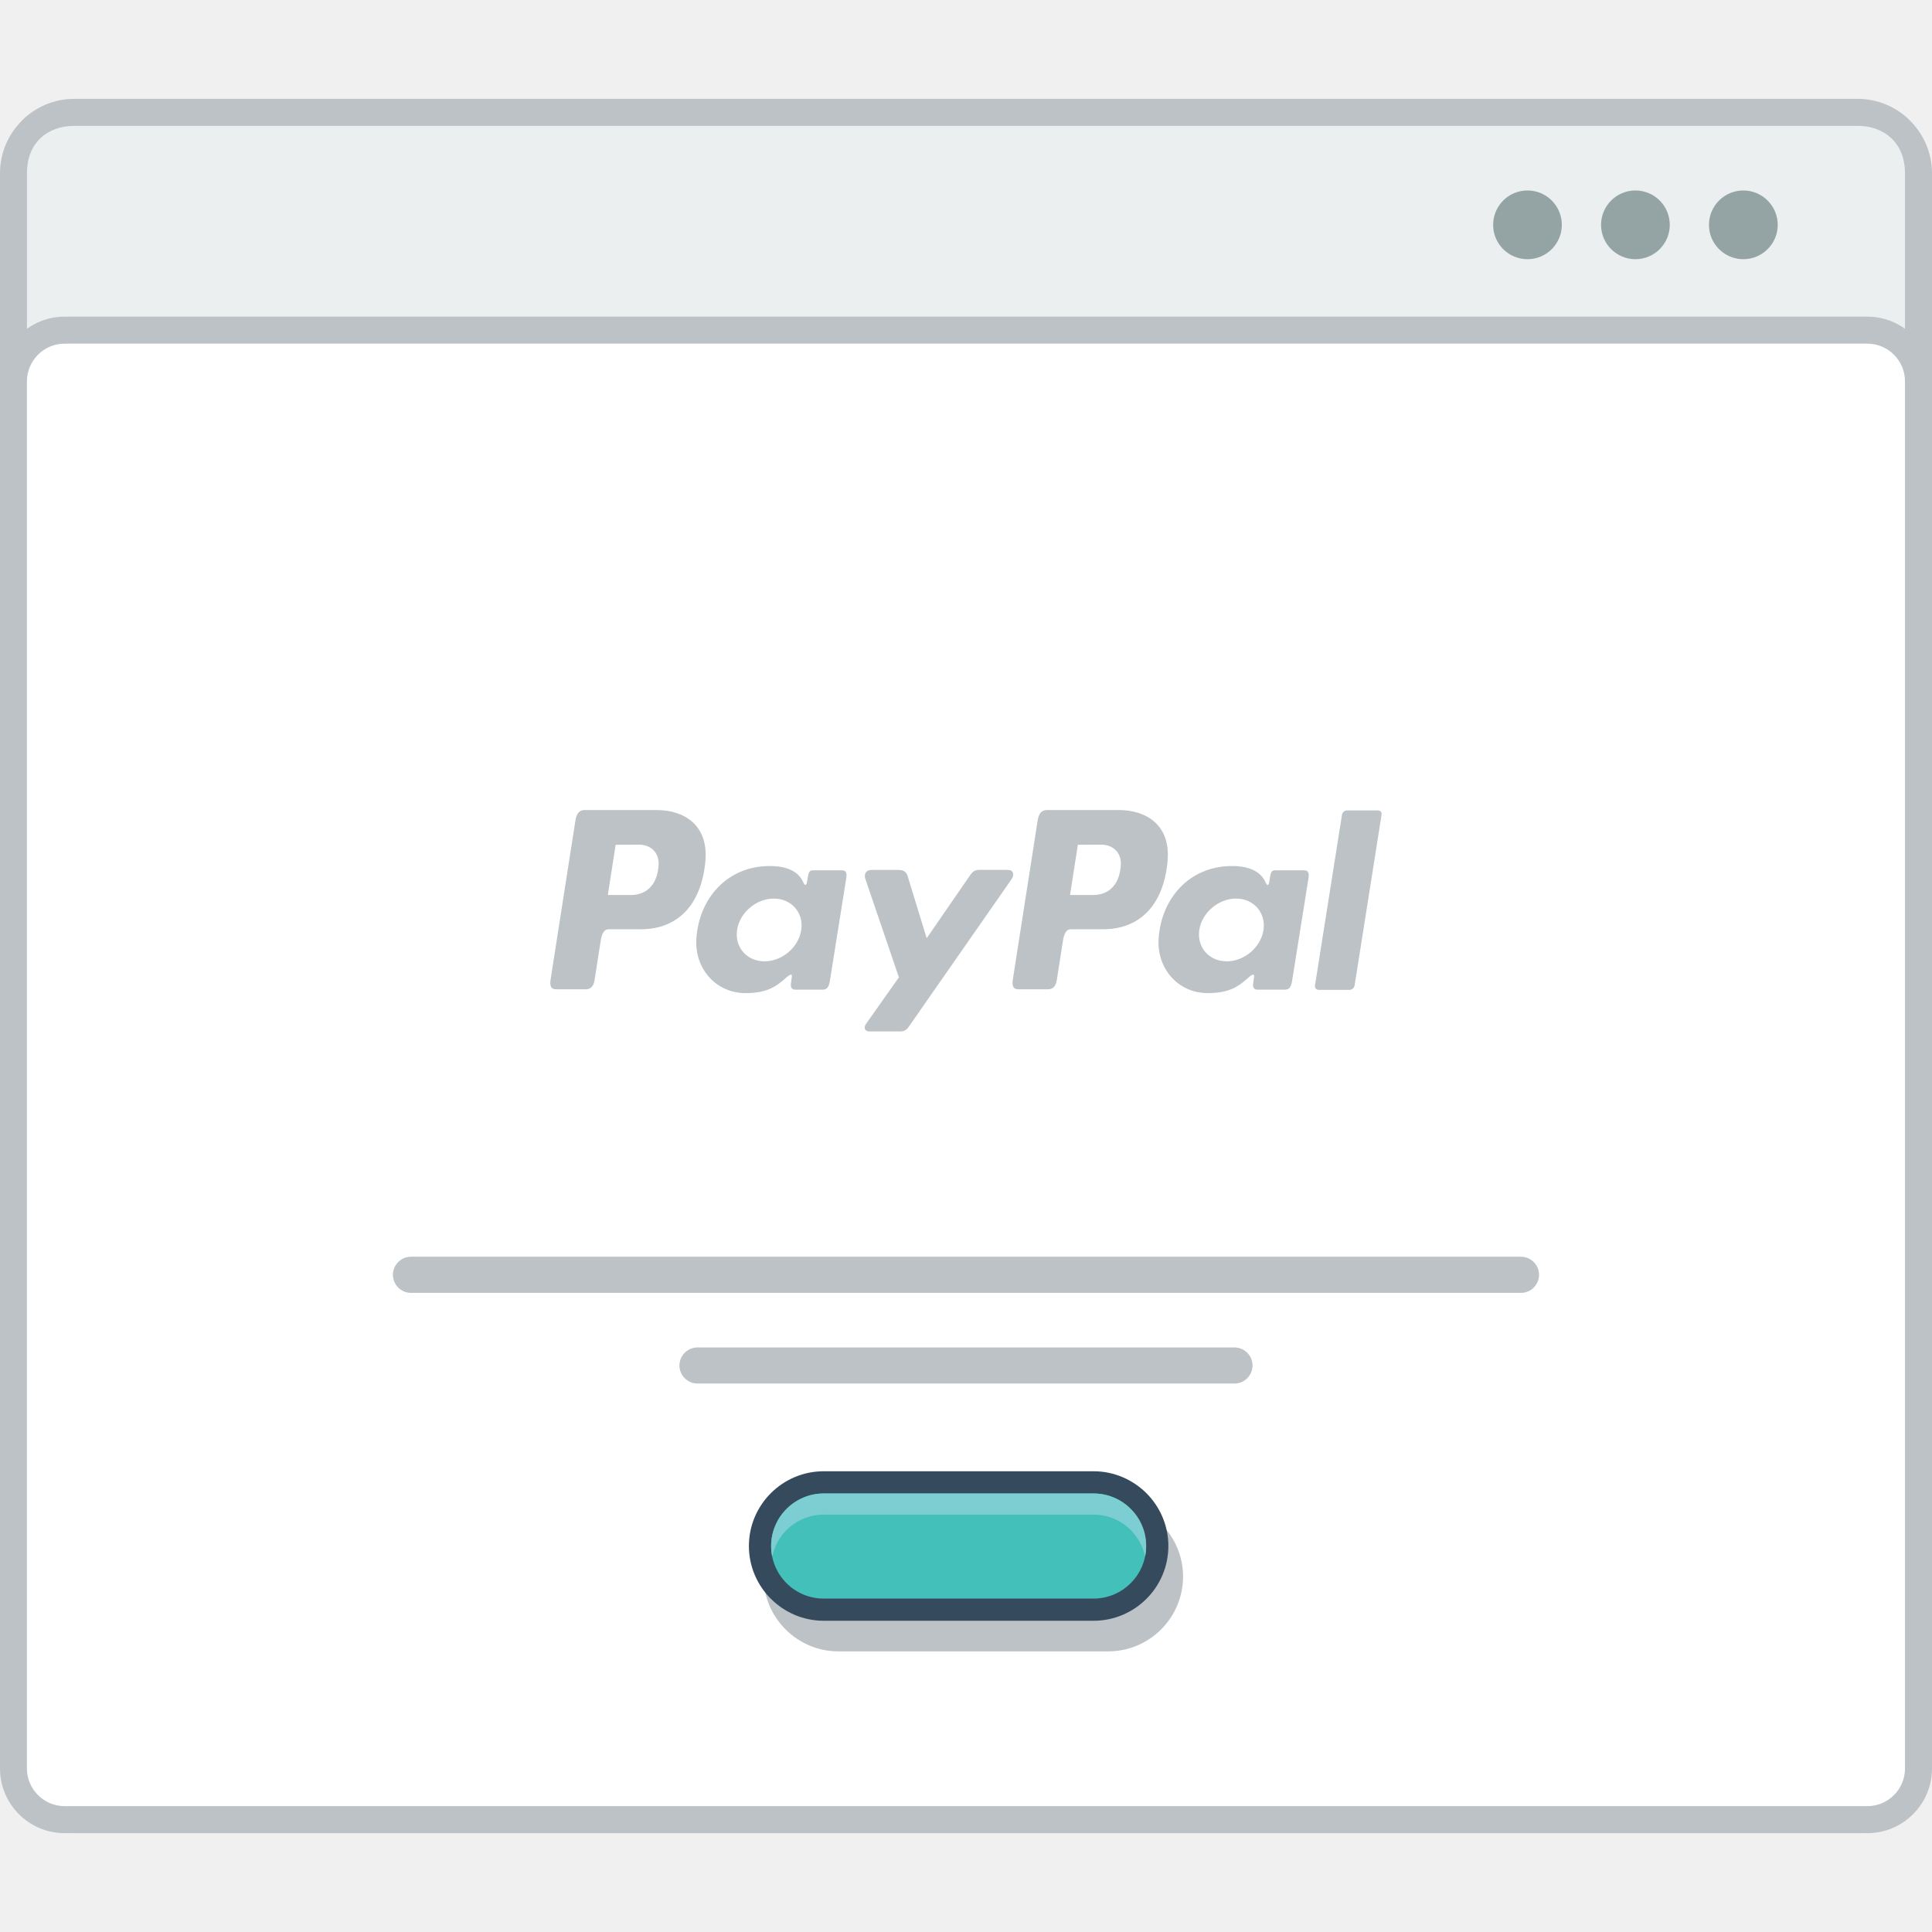
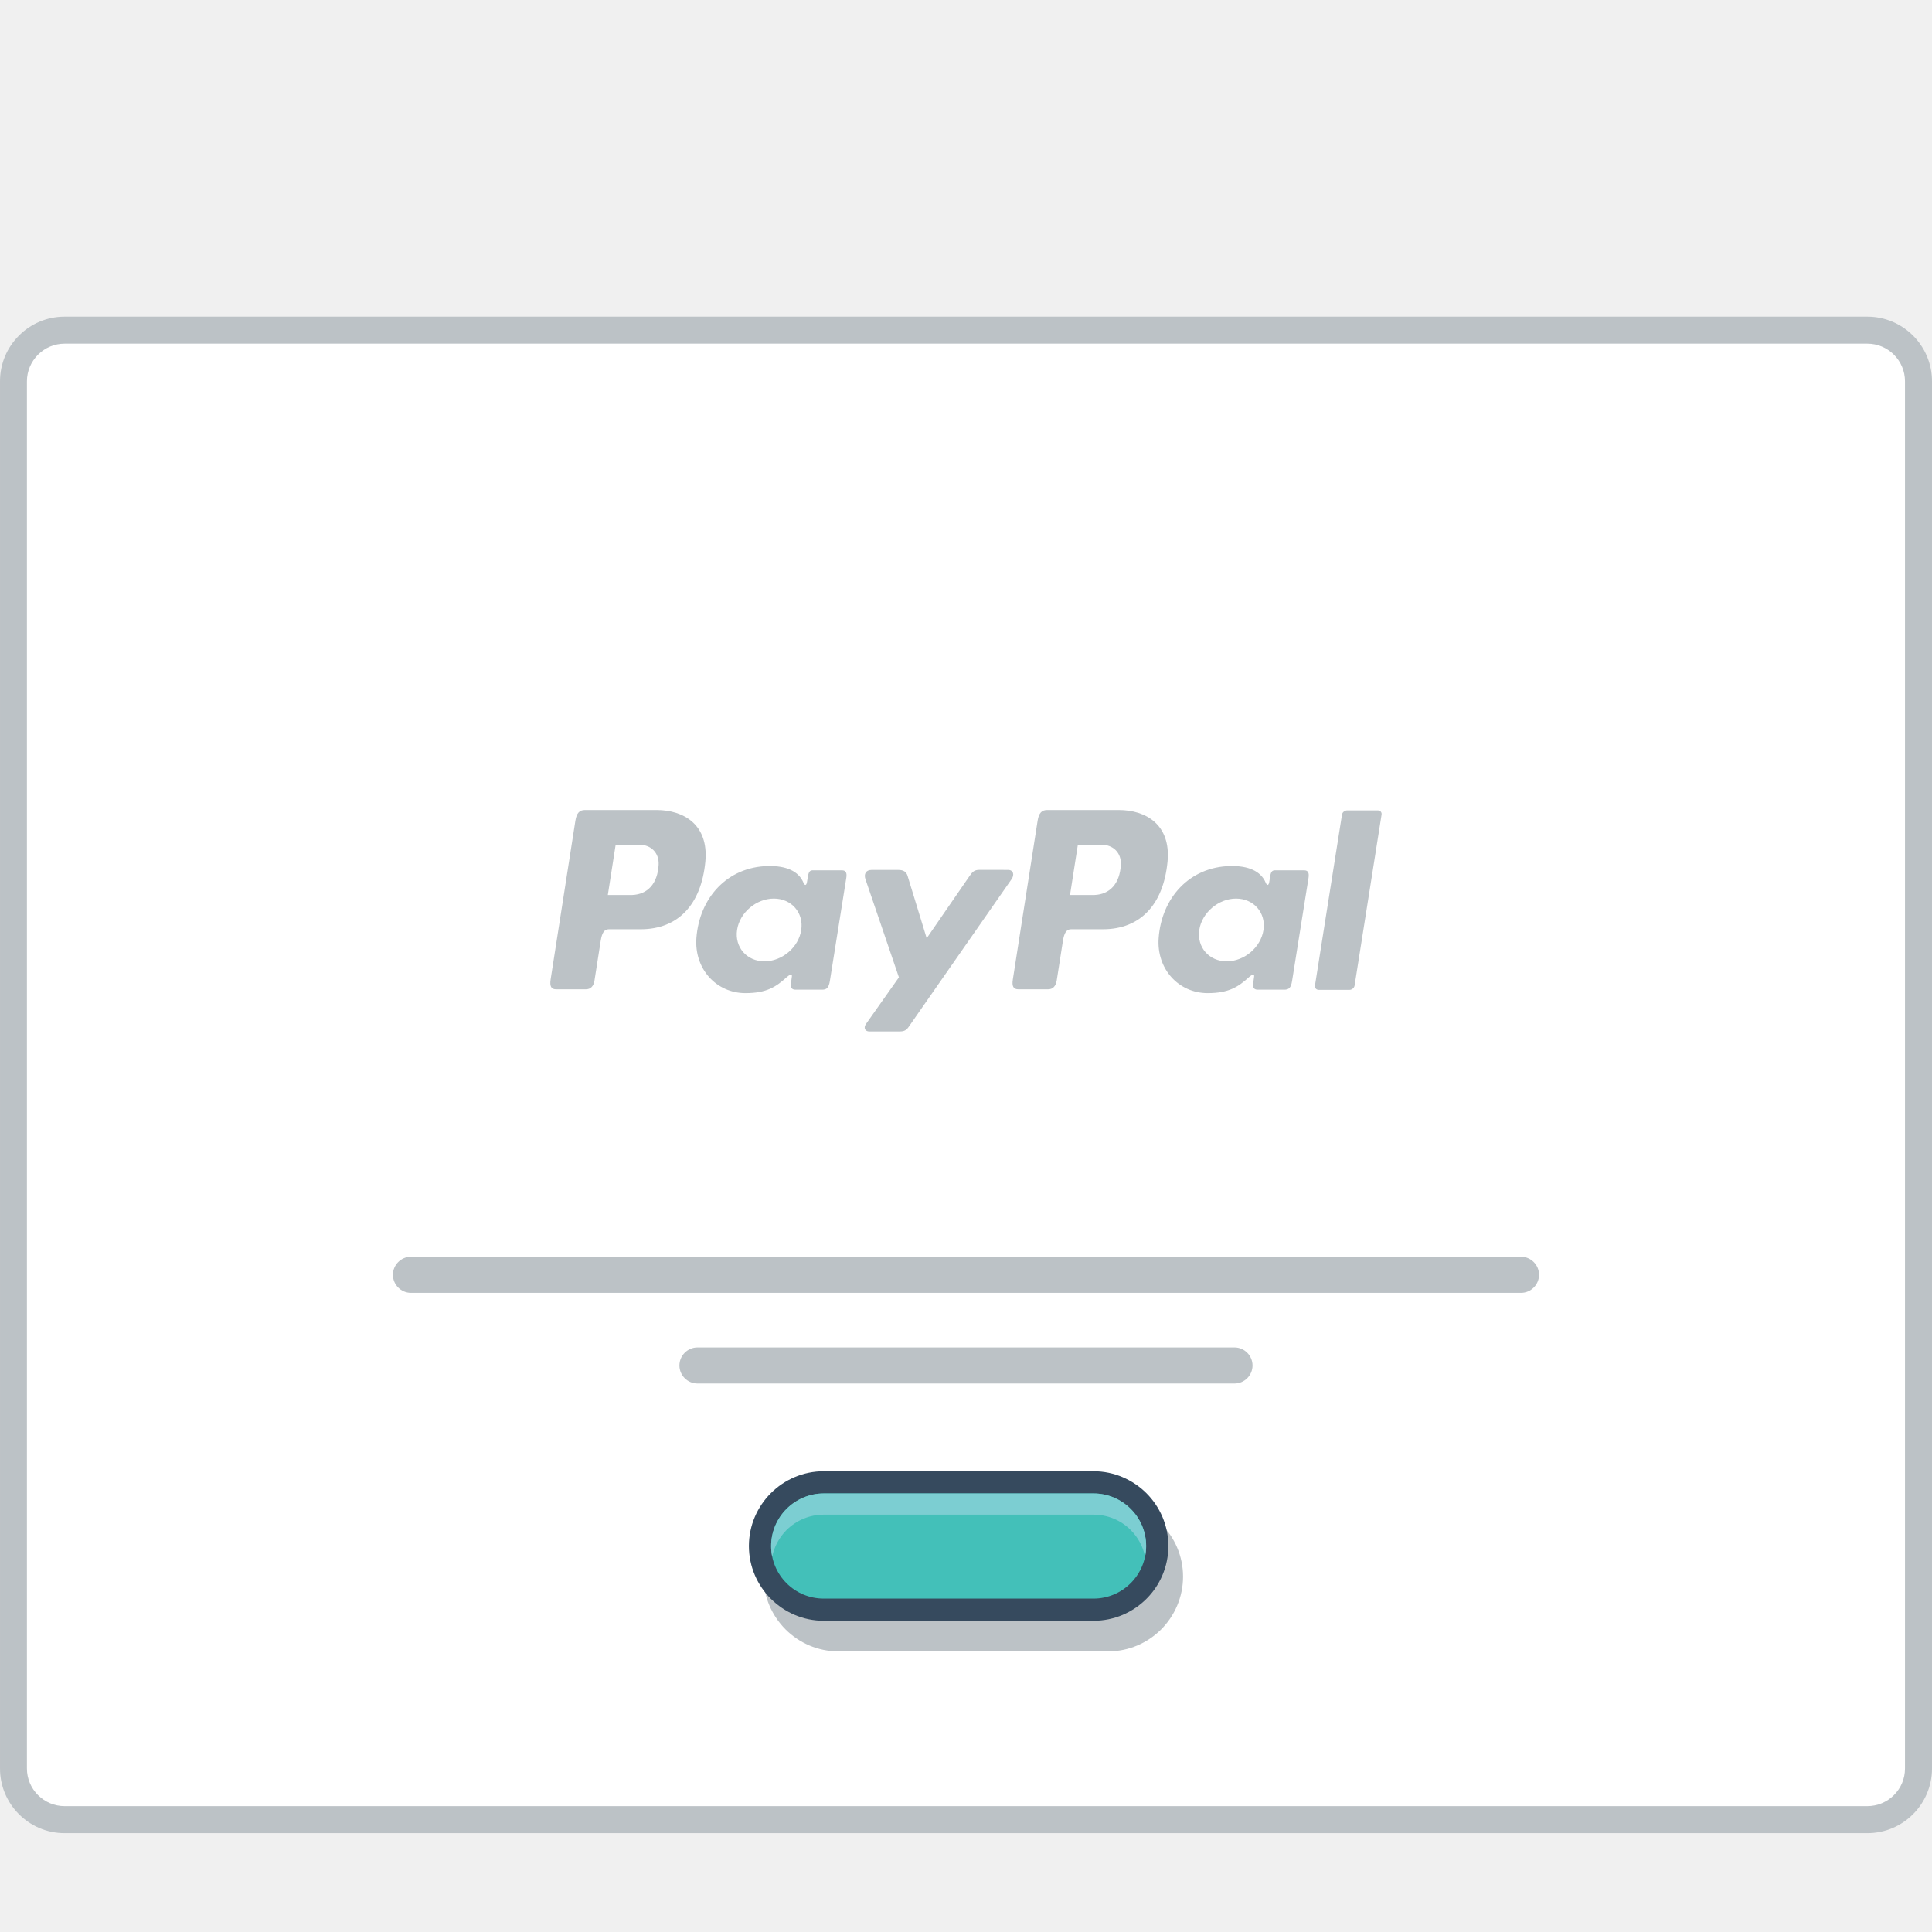
<svg xmlns="http://www.w3.org/2000/svg" version="1.0" id="Layer_1" x="0px" y="0px" width="800px" height="800px" viewBox="191.693 199.83 421.014 377.934" enable-background="new 0 0 800 800" xml:space="preserve">
  <g>
-     <path fill="#BCC2C6" d="M207.896,199.83h388.599c4.467,0,8.518,1.818,11.452,4.752v0.025c2.935,2.934,4.76,6.977,4.76,11.428   v345.521c0,4.436-1.825,8.487-4.76,11.42v0.019c-2.936,2.95-6.985,4.769-11.452,4.769H207.896c-4.467,0-8.521-1.817-11.452-4.769   v-0.019c-2.935-2.933-4.751-6.984-4.751-11.42V216.035c0-4.451,1.816-8.494,4.751-11.428v-0.025   C199.376,201.648,203.43,199.83,207.896,199.83" />
-     <path fill="#EBEFF0" d="M606.82,216.035v345.521c0,6.505-4.524,10.321-10.326,10.321H207.896c-5.783,0-10.328-3.719-10.328-10.321   V216.035c0-6.735,4.56-10.319,10.328-10.319h388.598C602.277,205.716,606.82,209.416,606.82,216.035" />
    <path fill="#BCC2C6" d="M205.763,247.295h392.863c3.888,0,7.403,1.584,9.954,4.134c2.543,2.543,4.126,6.069,4.126,9.937v302.326   c0,3.865-1.583,7.385-4.126,9.938c-2.551,2.551-6.066,4.134-9.954,4.134H205.763c-3.886,0-7.4-1.583-9.944-4.134   c-2.551-2.553-4.125-6.071-4.125-9.938V261.365c0-3.867,1.574-7.394,4.125-9.938C198.361,248.879,201.877,247.295,205.763,247.295" />
    <path fill="#FFFFFF" d="M205.763,253.18c-2.185,0-4.249,0.866-5.787,2.401c-1.54,1.55-2.415,3.616-2.415,5.784v302.326   c0,2.168,0.875,4.252,2.415,5.784c1.538,1.535,3.604,2.401,5.787,2.401h392.863c2.187,0,4.252-0.866,5.786-2.401   c1.541-1.532,2.408-3.603,2.408-5.784V261.365c0-2.184-0.867-4.234-2.408-5.784c-1.534-1.535-3.601-2.401-5.786-2.401H205.763z" />
-     <path fill="#94A4A5" d="M548.078,219.795c4.137,0,7.486,3.359,7.486,7.493c0,4.135-3.351,7.485-7.486,7.485   c-4.133,0-7.49-3.351-7.49-7.485C540.588,223.154,543.945,219.795,548.078,219.795 M571.595,219.795   c4.128,0,7.495,3.359,7.495,7.493c0,4.135-3.367,7.485-7.495,7.485c-4.144,0-7.493-3.351-7.493-7.485   C564.102,223.154,567.46,219.795,571.595,219.795z M524.557,219.795c4.135,0,7.484,3.359,7.484,7.493   c0,4.135-3.351,7.485-7.484,7.485c-4.137,0-7.486-3.351-7.486-7.485C517.07,223.154,520.42,219.795,524.557,219.795z" />
    <path fill="#BCC2C6" d="M334.775,354.809c5.91,0,11.369,3.203,10.629,11.205c-0.893,9.477-6.002,14.753-14.039,14.778h-7   c-1.018,0-1.502,0.827-1.769,2.511l-1.351,8.626c-0.199,1.308-0.865,1.941-1.866,1.941h-6.521c-1.048,0-1.407-0.657-1.176-2.148   l5.396-34.577c0.265-1.701,0.916-2.336,2.066-2.336H334.775z M324.148,373.323h5.315c3.319-0.127,5.528-2.427,5.755-6.577   c0.131-2.566-1.602-4.403-4.352-4.394l-5.012,0.025L324.148,373.323z M363.143,391.221c0.602-0.533,1.201-0.818,1.115-0.151   l-0.217,1.601c-0.107,0.833,0.227,1.285,1,1.285h5.803c0.985,0,1.451-0.401,1.691-1.902l3.577-22.439   c0.185-1.116-0.092-1.668-0.95-1.668h-6.377c-0.575,0-0.851,0.318-1.002,1.194l-0.24,1.381c-0.117,0.726-0.451,0.845-0.758,0.127   c-1.077-2.567-3.844-3.718-7.711-3.635c-8.937,0.183-14.974,6.97-15.623,15.673c-0.5,6.734,4.336,12.019,10.688,12.019   C358.756,394.704,360.814,393.339,363.143,391.221z M358.291,387.778c-3.854,0-6.535-3.067-5.977-6.836   c0.557-3.76,4.158-6.837,8.008-6.837c3.853,0,6.537,3.077,5.973,6.837C365.742,384.711,362.142,387.778,358.291,387.778z    M387.465,367.863h-5.85c-1.22,0-1.72,0.891-1.327,2.018l7.294,21.388l-7.187,10.172c-0.602,0.851-0.142,1.614,0.709,1.614h6.611   c0.981,0,1.467-0.247,1.965-0.958l22.45-32.217c0.691-0.984,0.365-2.026-0.768-2.026l-6.243-0.008   c-1.085,0-1.509,0.425-2.126,1.317l-9.36,13.587l-4.17-13.611C389.209,368.304,388.598,367.863,387.465,367.863z" />
    <path fill="#BCC2C6" d="M435.497,354.809c5.917,0,11.37,3.203,10.626,11.205c-0.892,9.477-5.992,14.753-14.027,14.778h-7.01   c-1.01,0-1.491,0.827-1.762,2.511l-1.349,8.626c-0.21,1.308-0.875,1.941-1.866,1.941h-6.521c-1.051,0-1.416-0.657-1.18-2.148   l5.399-34.577c0.267-1.701,0.918-2.336,2.068-2.336H435.497z M424.867,373.323h5.316c3.327-0.127,5.53-2.427,5.764-6.577   c0.131-2.566-1.604-4.403-4.359-4.394l-5.012,0.025L424.867,373.323z M463.873,391.221c0.589-0.533,1.197-0.818,1.117-0.151   l-0.22,1.601c-0.116,0.833,0.22,1.285,1.002,1.285h5.8c0.976,0,1.452-0.401,1.686-1.902l3.582-22.439   c0.178-1.116-0.097-1.668-0.949-1.668h-6.377c-0.57,0-0.856,0.318-1.007,1.194l-0.231,1.381c-0.125,0.726-0.452,0.845-0.76,0.127   c-1.086-2.567-3.845-3.718-7.713-3.635c-8.943,0.183-14.979,6.97-15.619,15.673c-0.5,6.734,4.326,12.019,10.687,12.019   C459.479,394.704,461.539,393.339,463.873,391.221z M459.018,387.778c-3.848,0-6.533-3.067-5.983-6.836   c0.566-3.76,4.17-6.837,8.013-6.837c3.852,0,6.536,3.077,5.979,6.837C466.464,384.711,462.864,387.778,459.018,387.778z    M485.762,393.997h-6.693c-0.525,0-0.898-0.416-0.825-0.926l5.895-37.263c0.074-0.499,0.574-0.916,1.107-0.916h6.7   c0.527,0,0.902,0.417,0.816,0.916l-5.884,37.263C486.794,393.581,486.295,393.997,485.762,393.997z" />
    <path fill="#BCC2C6" d="M433.213,513.627h-58.836c-2.266,0-4.316,0.917-5.809,2.418c-1.49,1.482-2.428,3.55-2.428,5.801l0,0   c0,2.284,0.928,4.336,2.412,5.818l0.017,0.017c1.485,1.484,3.542,2.4,5.808,2.4h58.836c2.258,0,4.318-0.916,5.81-2.417   c1.493-1.501,2.426-3.551,2.426-5.818l0,0c0-2.269-0.933-4.317-2.418-5.817C437.531,514.544,435.48,513.627,433.213,513.627    M374.377,505.558h58.836c4.467,0,8.535,1.835,11.487,4.784l0.023,0.019c2.941,2.95,4.777,7.017,4.777,11.485l0,0   c0,4.485-1.836,8.569-4.777,11.521c-2.961,2.949-7.026,4.782-11.512,4.782h-58.836c-4.467,0-8.533-1.833-11.493-4.782l-0.011-0.02   h-0.006c-2.951-2.967-4.784-7.033-4.784-11.503l0,0c0-4.484,1.833-8.553,4.784-11.504   C365.816,507.393,369.895,505.558,374.377,505.558z" />
    <path fill="#364A5E" d="M371.178,498.901h58.833c4.468,0,8.544,1.839,11.496,4.771l0.017,0.019   c2.951,2.949,4.774,7.034,4.774,11.503l0,0c0,4.485-1.823,8.568-4.774,11.503c-2.95,2.95-7.027,4.784-11.512,4.784h-58.834   c-4.467,0-8.534-1.834-11.496-4.784h-0.007l0,0c-2.961-2.968-4.784-7.033-4.784-11.503l0,0c0-4.483,1.823-8.554,4.784-11.521   C362.617,500.74,366.693,498.901,371.178,498.901" />
    <path fill="#43C0B9" d="M430.011,503.741c3.035,0,5.946,1.217,8.087,3.367c2.151,2.133,3.359,5.051,3.359,8.085   c0,3.032-1.208,5.937-3.359,8.086c-2.149,2.15-5.044,3.367-8.087,3.367h-58.833c-3.035,0-5.936-1.2-8.087-3.351l-0.013-0.018   c-2.146-2.149-3.345-5.054-3.345-8.086c0-3.034,1.209-5.938,3.356-8.085c2.151-2.15,5.053-3.367,8.087-3.367L430.011,503.741   L430.011,503.741z" />
    <path fill="#7CCED2" d="M430.011,503.741c3.035,0,5.946,1.217,8.087,3.367c2.151,2.133,3.359,5.051,3.359,8.085   c0,0.784-0.074,1.549-0.234,2.302c-0.449-2.167-1.523-4.186-3.125-5.786c-2.141-2.152-5.052-3.352-8.087-3.352h-58.833   c-3.035,0-5.936,1.218-8.087,3.352c-1.591,1.602-2.675,3.619-3.124,5.803c-0.16-0.77-0.232-1.533-0.232-2.317   c0-3.034,1.209-5.938,3.356-8.085c2.151-2.15,5.052-3.367,8.087-3.367L430.011,503.741L430.011,503.741z" />
    <path fill="#BCC2C6" d="M281.242,452.155h241.904c2.158,0,3.926,1.772,3.926,3.932c0,2.17-1.768,3.938-3.926,3.938H281.242   c-2.158,0-3.926-1.769-3.926-3.938C277.316,453.929,279.084,452.155,281.242,452.155" />
    <path fill="#BCC2C6" d="M343.688,471.919h117.019c2.165,0,3.932,1.774,3.932,3.933c0,2.159-1.767,3.93-3.932,3.93H343.688   c-2.168,0-3.936-1.771-3.936-3.93C339.752,473.693,341.52,471.919,343.688,471.919" />
  </g>
</svg>
